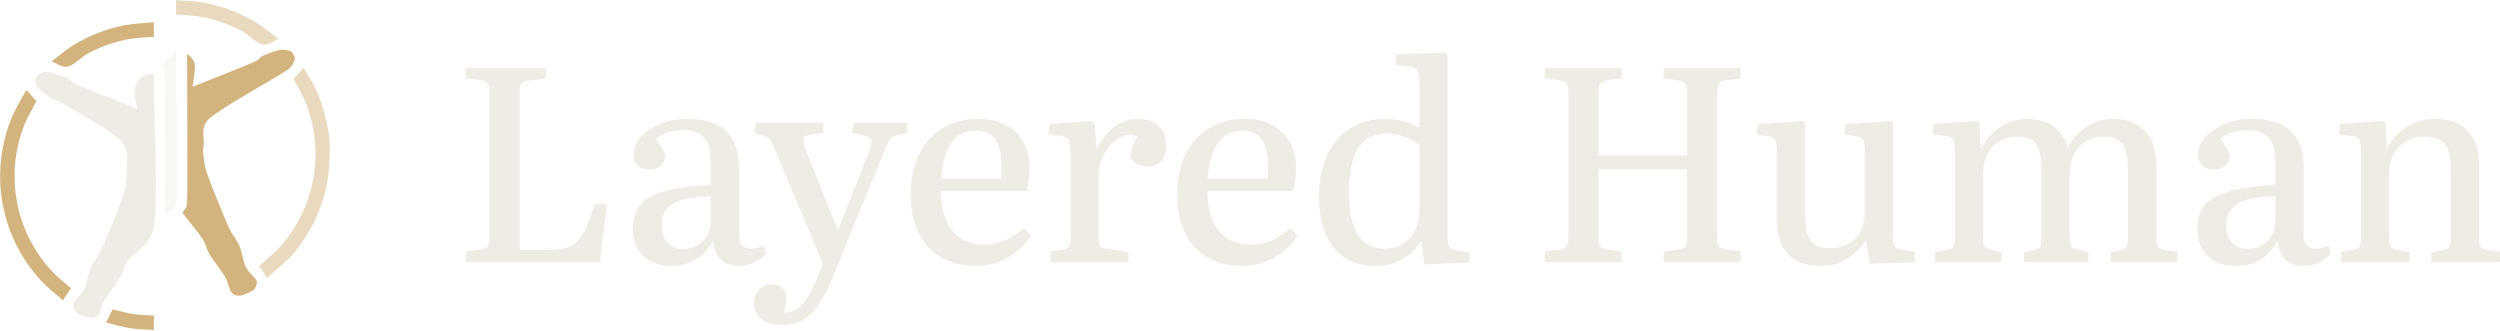
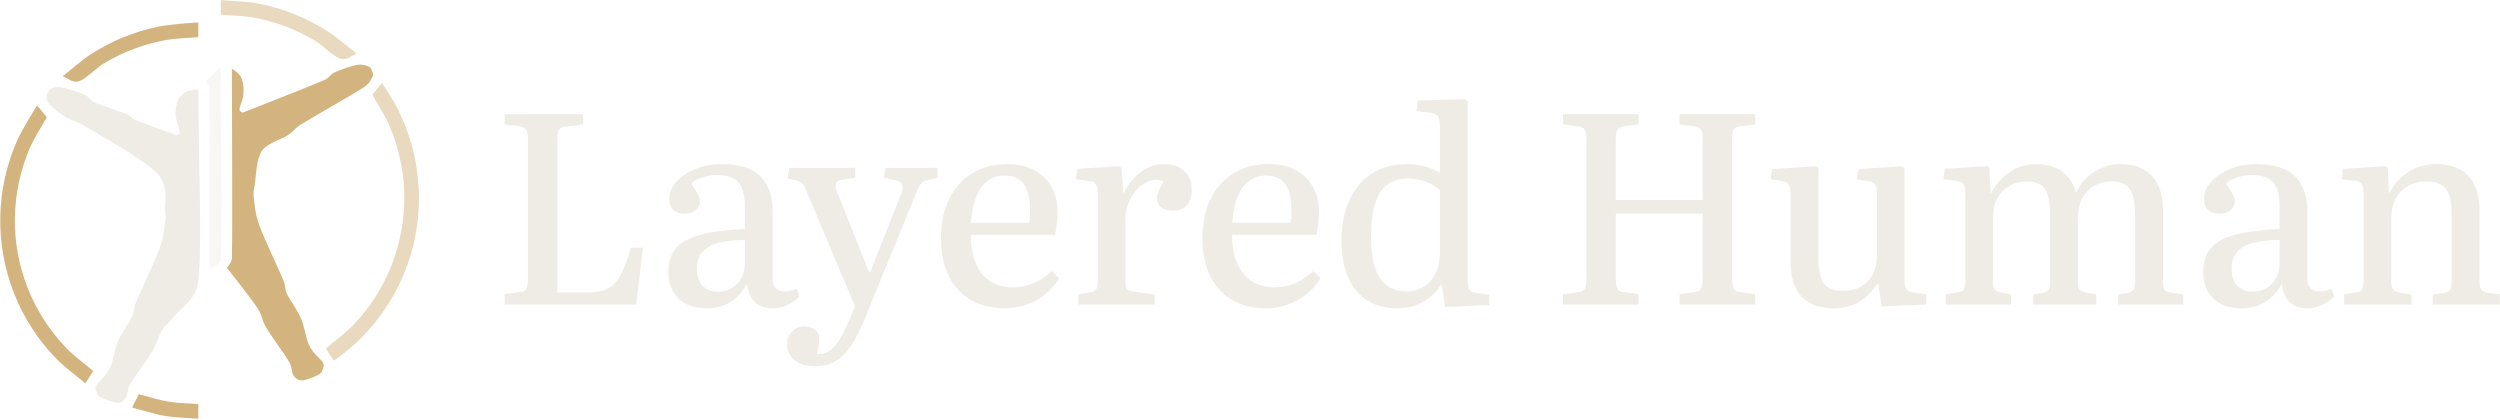
- <svg xmlns="http://www.w3.org/2000/svg" viewBox="-1645 -959 9147 1208" width="309.19" height="40.83">
-   <path fill="#d4b47e" d="M-977.79-180.14C-953.23-148.24-920.71-109.8-904.1-84.44C-888.73-60.85-892.35-51.31-878.48-28.07C-864.69-4.74-834.3 32.37-821.13 55.34C-807.88 78.32-808.05 98.38-799.22 109.6C-790.47 120.82-781.54 123.82-768.11 122.76C-754.77 121.61-728.88 109.51-718.72 103.06C-710.15 97.49-709.18 89.81-707.32 83.71C-705.38 77.61-703.35 73.28-707.32 66.48C-713.77 55.43-735.69 38.38-746.11 17.26C-756.45-3.77-759.1-35.49-769.62-59.97C-780.13-84.35-794.36-96.19-809.2-129.33C-828.64-172.89-871.05-276.98-886.52-321.33C-897.83-353.85-899.42-377.71-901.63-395.56C-903.48-410.49-902.16-413.76-899.77-428.52C-896.41-449.81-914-493.99-881.3-523.33C-830.05-569.27-644.41-668.41-592.19-704.29C-576.46-714.98-571.42-729.38-567.8-738.22C-564.53-746.35-568.15-751.74-570.63-757.39C-573.19-762.96-574.96-768.61-583-771.79C-591.04-774.98-602.7-779.04-618.96-776.39C-635.4-773.74-666.15-762.96-681.7-755.8C-697.25-748.73-696.54-740.52-712.27-733.62C-755.39-714.63-864.43-672.48-940.42-641.91C-937.59-667-931.49-700.13-931.85-717.28C-932.11-730.53-937.5-737.07-942.36-744.58C-947.22-752-954.73-756.24-960.92-762.08C-960.92-579.79-958.09-312.23-960.92-215.21C-961.45-197.54-972.14-191.89-977.79-180.14Z" />
-   <path fill="#efece6" fill-opacity="0.42" d="M-1001.74-771.44L-1054.49-718.6C-1050.42-709.06-1042.65-704.11-1042.38-689.97C-1040.35-599.14-1042.38-345.46-1042.38-173.24C-1028.51-187.2-1002.62-188.44-1000.85-215.21C-994.05-314.88-1001.38-585.97-1001.74-771.44Z" />
-   <path fill="#efece6" d="M-1408.02-576.61C-1365.43-550.36-1239.43-481.53-1201.79-441.95C-1168.92-407.4-1182.96-372.58-1182.08-338.92C-1181.2-305.25-1182.88-283.34-1196.57-239.96C-1211.86-191.45-1254.36-91.51-1273.89-47.95C-1288.73-14.81-1302.96-2.97-1313.47 21.5C-1323.99 45.89-1326.46 76.99-1336.89 98.55C-1347.4 120.11-1372.14 136.11-1376.39 150.69C-1380.63 165.35-1373.47 177.37-1362.25 186.29C-1351.11 195.22-1322.93 204.14-1309.23 204.23C-1295.62 204.32-1287.14 195.93-1280.34 186.74C-1273.53 177.55-1277.42 164.65-1268.59 149.01C-1255.95 126.74-1219.37 78.5-1204.44 53.22C-1190.21 29.01-1194.27 20.53-1178.99-2.97C-1158.58-34.16-1092.57-60.58-1082.23-133.83C-1066.15-248.35-1082.23-504.59-1082.23-689.97C-1094.87-687.23-1109.63-687.5-1120.14-681.76C-1130.57-676.01-1139.58-666.56-1144.97-655.42C-1150.45-644.29-1153.1-630.68-1152.66-614.87C-1152.3-599.05-1145.94-578.64-1142.5-560.53C-1218.57-591.1-1328.67-633.6-1370.82-652.16C-1383.81-657.9-1384.6-665.94-1395.21-671.68C-1405.9-677.43-1421.45-682.37-1434.79-686.44C-1448.05-690.59-1463.42-696.07-1474.91-696.25C-1486.39-696.51-1496.73-693.15-1503.45-687.85C-1510.25-682.46-1514.85-672.3-1515.46-664.08C-1516.08-655.95-1515.2-647.91-1507.16-638.9C-1497.44-628.12-1473.85-609.83-1457.32-599.49C-1440.8-589.07-1429.05-589.6-1408.02-576.61Z" />
-   <path fill="#d4b47e" fill-opacity="0.5" d="M-633.19-821.81C-647.94-832.59-685.85-863.25-714.48-880.21C-743.02-897.09-773.59-911.67-804.69-923.24C-835.89-934.82-868.49-943.74-901.18-949.58C-933.88-955.5-967.63-955.5-1000.85-958.5L-1000.85-905.57C-972.76-903.27-944.39-903.19-916.74-898.59C-889.08-894-861.42-886.93-834.91-877.83C-808.41-868.73-782.6-857.42-757.69-843.9C-732.86-830.38-707.68-801.31-685.76-796.62C-663.85-791.85-646-809.26-626.12-815.62C-628.5-817.74-629.74-819.33-633.19-821.81ZM-438.53-419.86C-438.18-455.91-442.86-473.31-447.54-498.67C-452.14-524.12-458.5-548.24-466.45-572.19C-474.32-596.22-483.68-619.37-494.99-642.52C-506.39-665.67-521.5-688.29-534.75-711.18L-571.07-670.09C-556.49-641.73-539.08-614.16-527.42-585C-515.67-555.84-506.83-525.71-500.74-495.14C-494.64-464.65-491.37-433.02-490.93-401.92C-490.57-370.82-492.96-339.63-498.44-308.52C-503.92-277.33-512.58-245.17-523.97-215.13C-535.37-185.08-549.86-155.57-566.74-128.18C-583.62-100.88-603.41-74.63-625.15-50.95C-646.88-27.27-673.21-7.66-697.25 13.99L-668.27 58.35C-634.78 26.89-597.05-0.94-567.98-36.02C-538.82-71.01-513.28-110.86-493.49-151.95C-473.79-193.04-458.68-237.83-449.49-282.46C-440.3-327.17-438.88-383.81-438.53-419.86Z" />
-   <path fill="#d4b47e" d="M-1092.57-876.94C-1110.86-875.18-1159.46-872.7-1192.07-866.25C-1224.58-859.8-1257.1-850.26-1288.02-838.07C-1318.95-825.96-1349.35-810.76-1377.45-793.44C-1405.63-776.12-1430.46-753.95-1456.88-734.24C-1437-727.88-1419.15-710.47-1397.24-715.16C-1375.32-719.93-1350.23-748.91-1325.31-762.43C-1300.48-776.04-1274.59-787.26-1248.09-796.45C-1221.58-805.55-1194.01-812.53-1166.35-817.21C-1138.7-821.81-1110.24-821.81-1082.23-824.19L-1082.23-877.03C-1085.68-877.03-1087.89-877.47-1092.57-876.94ZM-1553.99-621.14C-1563.18-604-1590.13-559.29-1603.47-526.42C-1616.9-493.64-1627.33-458.82-1634.22-424.1C-1641.11-389.28-1644.73-352.61-1645-317.71C-1645.35-282.81-1642.44-248.97-1636.16-214.68C-1629.89-180.31-1620.08-144.79-1607.36-111.74C-1594.55-78.61-1578.38-46.18-1559.56-16.05C-1540.73 13.99-1518.73 42.8-1494.61 68.78C-1470.49 94.75-1441.42 116.14-1414.82 139.73L-1385.84 95.37C-1409.17 74.52-1434.35 56.05-1455.82 32.72C-1477.29 9.49-1497.62-16.85-1514.67-44.15C-1531.72-71.36-1546.39-100.79-1557.97-130.74C-1569.54-160.78-1578.38-192.42-1584.03-224.05C-1589.77-255.68-1592.34-288.91-1592.07-320.54C-1591.81-352.17-1588.36-383.19-1582.35-413.76C-1576.26-444.24-1567.42-474.46-1555.67-503.62C-1543.92-532.78-1526.51-560.35-1511.93-588.71L-1548.33-629.71C-1550.19-626.88-1551.78-625.29-1553.99-621.14ZM-1248.88 223.32C-1234.13 226.85-1196.04 237.72-1168.21 241.96C-1140.46 246.11-1110.86 246.38-1082.23 248.5L-1082.23 195.66C-1108.21 193.63-1134.99 193.45-1160.17 189.65C-1185.35 185.85-1208.94 178.34-1233.33 172.69L-1257.1 220.67C-1254.36 221.55-1252.68 222.35-1248.88 223.32Z" />
+ <svg xmlns="http://www.w3.org/2000/svg" viewBox="-1823 -1136 9325 1563" width="315.21" height="52.83">
+   <path fill="#d4b47e" d="M-972.39-131.25C-953.75-106.39-887.74-24.56-863.94 11.67C-843.54 42.86-849.05 54.23-830.17 86.35C-810.24 120.12-761.35 184.84-744.35 214.73C-732.28 235.84-736.26 254.24-727.94 265.5C-719.62 276.87-710.24 283.55-694.41 282.73C-678.58 281.79-645.75 268.08-632.97 260.46C-622.07 253.89-620.43 244.16-618.08 236.77C-615.86 229.27-614.1 223.99-619.02 216.02C-627.58 202.3-655.48 181.9-669.08 154.59C-682.68 127.15-686.44 84.24-700.5 51.77C-714.46 19.29-742.36-17.17-753.15-40.38C-762.41-60.55-756.78-67.12-765.1-87.75C-782.34-130.31-837.68-244.5-856.2-296.2C-872.15-340.52-873.67-373-876.48-397.85C-878.95-419.54-876.84-424.23-873.2-445.8C-868.28-474.88-867.69-541.12-847.06-572.19C-826.3-603.26-773.43-615.45-749.16-631.98C-725.71-647.93-724.89-656.37-700.97-671.49C-653.37-701.51-508-782.4-463.44-812.3C-445.04-824.61-438.24-840.9-433.66-850.87C-429.56-859.78-433.31-865.88-435.89-872.21C-438.47-878.54-440.23-885.34-449.26-888.74C-458.75-892.37-473.06-897.18-492.4-893.66C-513.15-890.03-553.37-876.19-573.53-866.81C-593.7-857.55-592.88-846.53-613.51-837.5C-671.08-812.3-817.28-756.02-919.16-715.34C-922.79-719.56-930.41-720.5-929.95-728C-929.36-738.67-917.87-762.24-915.76-779C-913.77-795.65-914.82-814.88-917.52-828.24C-920.21-841.61-925.14-850.75-931.94-859.31C-938.74-867.87-949.52-872.91-958.32-879.71C-958.32-644.17-955.39-296.79-958.32-172.98C-958.79-154.81-974.03-144.26-976.37-137.34C-977.43-134.18-974.38-133.83-972.39-131.25Z" />
+   <path fill="#efece6" fill-opacity="0.42" d="M-1000.64-887.1L-1055.04-832.82C-1050.82-822.85-1042.61-817.81-1042.38-803.15C-1040.27-685.91-1042.38-354-1042.38-129.49C-1028.08-144.03-1000.99-145.31-999.47-172.98C-992.55-299.25-1000.29-649.1-1000.64-887.1Z" />
+   <path fill="#efece6" d="M-1511.58-668.33C-1454.95-633.39-1286.83-542.29-1236.06-488.13C-1190.22-439.12-1212.03-373.11-1207.22-343.33C-1204.76-328.21-1204.88-324.81-1207.1-309.69C-1210.39-287.76-1211.44-254.7-1226.8-212.14C-1245.32-161.14-1300.78-46.36-1317.9-3.69C-1326.22 16.83-1320.59 23.51-1329.97 43.56C-1340.76 66.89-1368.54 103.24-1382.61 135.71C-1396.56 168.19-1400.08 210.51-1413.92 238.41C-1427.63 266.2-1456.59 288.71-1464.92 302.9C-1469.72 310.87-1466.56 316.5-1463.98 323.41C-1461.52 330.33-1459.99 339.01-1449.79 344.63C-1436.78 351.79-1401.61 366.21-1385.43 366.56C-1369.36 367.03-1361.04 358.23-1353.18 346.98C-1345.45 335.61-1350.02 318.61-1338.65 298.79C-1322 269.25-1272.87 204.18-1252.94 170.3C-1233.95 138.29-1232.08 116.48-1219.06 95.73C-1206.05 74.86-1193.03 70.06-1175.1 45.55C-1152.47 14.84-1091.5-15.41-1083.53-88.92C-1068.29-230.43-1083.53-565.04-1083.53-803.15C-1098.77-799.87-1116.83-800.22-1129.37-793.42C-1142.03-786.62-1152.7-776.19-1159.27-762.12C-1165.72-747.93-1169.47-728.94-1168.53-708.89C-1167.48-688.84-1153.99-654.49-1153.17-641.6C-1152.7-635.03-1159.97-634.68-1163.25-631.28C-1216.6-650.97-1292.22-677.35-1323.17-690.37C-1336.65-696.11-1335.6-703.73-1349.08-709.48C-1373.47-720.03-1443.93-741.84-1469.61-753.56C-1487.07-761.53-1488.72-772.2-1502.78-779.82C-1516.85-787.33-1537.02-793.66-1554.02-798.93C-1570.9-804.09-1590.36-811.01-1604.43-811.36C-1618.5-811.71-1630.81-807.61-1638.43-800.93C-1646.05-794.24-1650.62-781.11-1649.92-771.38C-1649.34-761.65-1645.23-752.86-1634.68-742.31C-1622.25-730.11-1596.46-710.42-1576.06-698.11C-1555.54-685.8-1539.01-685.33-1511.58-668.33Z" />
+   <path fill="#d4b47e" fill-opacity="0.5" d="M-499.91-941.5C-519.02-956.27-569.78-999.88-608-1023.68C-646.22-1047.6-687.37-1068.35-729.35-1084.77C-771.32-1101.3-814.81-1114.08-859.84-1122.63C-904.86-1131.19-952.92-1131.54-999.47-1136L-999.47-1081.37C-959.14-1077.73-918.1-1077.73-878.36-1070.58C-838.61-1063.43-798.87-1052.52-761.12-1038.46C-723.25-1024.39-685.62-1006.33-651.26-986.17C-616.91-965.88-581.27-925.67-554.89-917.23C-528.51-908.67-513.74-929.19-493.22-935.28C-495.45-937.28-496.62-938.92-499.91-941.5ZM-261.2-428.69C-262.96-462.57-267.3-501.96-273.87-536.66C-280.43-571.49-289.11-603.96-300.71-637.37C-312.32-670.79-327.33-705.73-343.62-737.26C-359.8-768.8-379.97-796.82-398.26-826.6L-434.37-782.99C-413.15-744.18-387.82-706.66-370.47-666.57C-353.24-626.59-340.11-584.97-330.84-542.88C-321.7-500.67-316.31-457.64-315.37-413.8C-314.43-369.95-317.6-323.87-325.22-280.02C-332.84-236.18-345.03-192.21-360.98-150.71C-377.04-109.2-397.55-68.52-421.35-30.89C-445.15 6.75-472.82 42.39-503.89 74.86C-534.96 107.34-573.06 134.3-607.65 164.08L-577.87 209.93C-554.19 191.17-529.57 174.28-506.59 153.53C-483.61 132.9-460.16 108.98-440 85.65C-419.71 62.32-402.13 39.34-385.13 13.55C-368.01-12.25-351.48-40.5-337.41-68.76C-323.34-97.13-310.91-127.38-300.71-156.57C-290.63-185.76-282.78-214.49-276.56-243.91C-270.35-273.46-265.78-302.77-263.31-333.6C-260.73-364.44-259.44-394.92-261.2-428.69Z" />
+   <path fill="#d4b47e" d="M-1097.13-1051.82C-1121.87-1049.24-1187.99-1045.84-1232.19-1036.81C-1276.27-1027.79-1320.36-1014.42-1362.1-997.42C-1403.83-980.42-1444.75-959.2-1482.74-934.81C-1520.6-910.43-1554.14-879.13-1589.89-851.22C-1569.26-845.24-1554.49-824.73-1528.23-833.17C-1501.85-841.61-1466.09-881.94-1431.74-902.1C-1397.38-922.27-1359.87-940.33-1322-954.39C-1284.13-968.46-1244.39-979.37-1204.64-986.52C-1164.9-993.67-1123.86-993.67-1083.53-997.3L-1083.53-1051.94C-1088.1-1051.94-1091.03-1052.41-1097.13-1051.82ZM-1690.25-734.8C-1703.03-712.41-1741.72-652.38-1760.95-608.3C-1780.18-564.22-1795.3-517.44-1805.5-470.42C-1815.7-423.53-1821.44-374.64-1822.38-326.57C-1823.2-278.5-1819.33-229.49-1810.78-182.13C-1802.33-134.88-1788.85-87.51-1771.38-42.85C-1753.8 1.94-1731.4 45.79-1705.38 86.24C-1679.47 126.68-1648.98 165.26-1615.57 199.84C-1582.16 234.43-1541.94 262.57-1505.13 293.87L-1475.35 248.15C-1509 219.42-1545.58 193.86-1576.29 161.97C-1606.89 130.08-1635.38 94.09-1659.42 56.69C-1683.45 19.29-1704.2-21.39-1720.5-62.78C-1736.8-104.16-1749.22-148.71-1757.08-191.86C-1764.93-234.89-1768.45-277.56-1767.87-321.41C-1767.16-365.14-1762.24-411.22-1753.09-454.71C-1743.83-498.21-1729.88-541.94-1712.53-582.62C-1695.18-623.31-1669.97-660.12-1648.63-698.93L-1684.74-742.54C-1686.62-739.96-1688.14-738.55-1690.25-734.8ZM-1319.65 387.31C-1298.79 392.7-1244.74 409.47-1205.34 415.92C-1166.07 422.37-1124.1 422.6-1083.53 426L-1083.53 371.37C-1121.17 368.2-1159.39 368.2-1196.43 361.99C-1233.36 355.89-1269.01 343.58-1305.35 334.43L-1330.67 383.44C-1327.04 384.73-1324.81 385.9-1319.65 387.31Z" />
  <path fill="#efece6" d="M59 0V-39L115 -46Q134 -48 140 -58.5Q146 -69 146 -97V-618Q146 -643 139.5 -653Q133 -663 113 -665L59 -672V-710H352V-672L288 -664Q269 -662 262.5 -653.5Q256 -645 256 -618V-45H367Q402 -45 426 -52Q450 -59 468 -77.5Q486 -96 500.5 -128Q515 -160 530 -212H575L550 0ZM811 14Q746 14 708 -22.5Q670 -59 670 -121Q670 -175 697 -208.5Q724 -242 787 -259.5Q850 -277 955 -282V-368Q955 -408 944.5 -433.5Q934 -459 911.5 -471Q889 -483 853 -483Q824 -483 796 -474Q768 -465 755 -451Q767 -434 774.5 -421.5Q782 -409 785 -400.5Q788 -392 788 -385Q788 -366 772.5 -352.5Q757 -339 731 -339Q703 -339 688 -353.5Q673 -368 673 -393Q673 -428 699.5 -457.5Q726 -487 770.5 -505.5Q815 -524 867 -524Q932 -524 974.5 -504.5Q1017 -485 1038 -444.5Q1059 -404 1059 -342V-96Q1059 -72 1070.5 -60.5Q1082 -49 1102 -49Q1114 -49 1125 -51.5Q1136 -54 1150 -59L1158 -29Q1138 -9 1111.5 2.5Q1085 14 1061 14Q1016 14 992.5 -9Q969 -32 963 -77Q946 -46 923.5 -26Q901 -6 873.5 4Q846 14 811 14ZM855 -48Q884 -48 906.5 -61.5Q929 -75 942 -98.5Q955 -122 955 -152V-241Q893 -240 853.5 -229Q814 -218 795 -194.5Q776 -171 776 -133Q776 -93 797 -70.5Q818 -48 855 -48ZM1217 230Q1169 230 1141 208Q1113 186 1113 149Q1113 121 1130.5 101.5Q1148 82 1177 82Q1202 82 1216.5 93.5Q1231 105 1232 123Q1233 131 1231 145.5Q1229 160 1224 184Q1246 186 1265 176.5Q1284 167 1303.5 138.5Q1323 110 1346 55L1366 6L1190 -411Q1179 -441 1171 -450Q1163 -459 1148 -463L1114 -471L1121 -510H1367V-473L1320 -466Q1302 -464 1296 -453.5Q1290 -443 1301 -416L1418 -122H1423L1537 -410Q1547 -435 1541.5 -447.5Q1536 -460 1513 -464L1473 -473L1480 -510H1674V-472L1639 -465Q1622 -461 1613.5 -452Q1605 -443 1592 -411L1406 45Q1384 99 1363.5 134.5Q1343 170 1320.5 191Q1298 212 1273 221Q1248 230 1217 230ZM1925 14Q1852 14 1798.5 -17Q1745 -48 1716 -106.5Q1687 -165 1687 -246Q1687 -333 1718 -395Q1749 -457 1805 -490.5Q1861 -524 1935 -524Q1991 -524 2033.5 -502Q2076 -480 2099 -439Q2122 -398 2122 -344Q2122 -324 2119.5 -303Q2117 -282 2112 -260H1798Q1798 -195 1817.5 -151.5Q1837 -108 1872 -86Q1907 -64 1954 -64Q1995 -64 2031.5 -79Q2068 -94 2101 -125L2128 -97Q2092 -43 2039 -14.5Q1986 14 1925 14ZM1798 -305H2016Q2018 -315 2018.5 -326.5Q2019 -338 2019 -352Q2019 -419 1995.5 -450Q1972 -481 1925 -481Q1888 -481 1861.5 -462Q1835 -443 1819 -404Q1803 -365 1798 -305ZM2199 0V-38L2246 -46Q2262 -49 2267 -58.5Q2272 -68 2272 -94V-399Q2272 -434 2266 -446.5Q2260 -459 2238 -461L2190 -467L2195 -506L2349 -516L2360 -510L2367 -416H2369Q2395 -468 2434 -496Q2473 -524 2517 -524Q2566 -524 2594 -498Q2622 -472 2622 -429Q2622 -405 2614.5 -387Q2607 -369 2591.5 -359.5Q2576 -350 2553 -350Q2523 -350 2507.5 -363Q2492 -376 2492 -396Q2492 -404 2495 -413Q2498 -422 2503.5 -434Q2509 -446 2518 -460Q2494 -470 2469 -462.5Q2444 -455 2423 -434.5Q2402 -414 2388.5 -384Q2375 -354 2375 -319V-92Q2375 -68 2379.5 -59.5Q2384 -51 2401 -49L2484 -37V0ZM2900 14Q2827 14 2773.5 -17Q2720 -48 2691 -106.5Q2662 -165 2662 -246Q2662 -333 2693 -395Q2724 -457 2780 -490.5Q2836 -524 2910 -524Q2966 -524 3008.5 -502Q3051 -480 3074 -439Q3097 -398 3097 -344Q3097 -324 3094.5 -303Q3092 -282 3087 -260H2773Q2773 -195 2792.5 -151.5Q2812 -108 2847 -86Q2882 -64 2929 -64Q2970 -64 3006.5 -79Q3043 -94 3076 -125L3103 -97Q3067 -43 3014 -14.5Q2961 14 2900 14ZM2773 -305H2991Q2993 -315 2993.5 -326.5Q2994 -338 2994 -352Q2994 -419 2970.5 -450Q2947 -481 2900 -481Q2863 -481 2836.5 -462Q2810 -443 2794 -404Q2778 -365 2773 -305ZM3388 14Q3323 14 3276.5 -15.5Q3230 -45 3205.5 -101.5Q3181 -158 3181 -239Q3181 -327 3211 -391Q3241 -455 3295.5 -489.5Q3350 -524 3426 -524Q3460 -524 3492.5 -515Q3525 -506 3548 -491V-658Q3548 -692 3540.5 -702.5Q3533 -713 3506 -716L3461 -722L3465 -761L3642 -766L3652 -757V-88Q3652 -64 3658.5 -55Q3665 -46 3685 -43L3732 -36V2L3567 9L3555 -74H3552Q3533 -44 3508 -25Q3483 -6 3453.5 4Q3424 14 3388 14ZM3421 -49Q3459 -49 3487.5 -66.5Q3516 -84 3532 -116.5Q3548 -149 3548 -193V-428Q3524 -448 3492.5 -459Q3461 -470 3427 -470Q3381 -470 3351 -447Q3321 -424 3306 -375.5Q3291 -327 3291 -251Q3291 -183 3306 -138Q3321 -93 3350 -71Q3379 -49 3421 -49ZM4007 0V-39L4063 -46Q4082 -48 4088 -58.5Q4094 -69 4094 -97V-618Q4094 -643 4087.5 -653Q4081 -663 4061 -665L4007 -672V-710H4289V-672L4234 -665Q4216 -662 4210 -652Q4204 -642 4204 -614V-390H4528V-618Q4528 -643 4521.5 -652.5Q4515 -662 4495 -665L4442 -672V-710H4724V-672L4669 -665Q4650 -663 4644 -652.5Q4638 -642 4638 -614V-93Q4638 -68 4644.5 -58Q4651 -48 4671 -46L4724 -39V0H4442V-39L4497 -46Q4516 -48 4522 -58.5Q4528 -69 4528 -97V-339H4204V-93Q4204 -67 4210.5 -57.5Q4217 -48 4236 -46L4289 -39V0ZM5016 14Q4938 14 4897 -29.5Q4856 -73 4856 -158V-400Q4856 -435 4850 -446.5Q4844 -458 4822 -461L4782 -467L4787 -505L4949 -516L4960 -510V-177Q4960 -131 4968.5 -103Q4977 -75 4997 -63Q5017 -51 5051 -51Q5090 -51 5118.5 -67Q5147 -83 5162.5 -113Q5178 -143 5178 -184V-400Q5178 -435 5172.5 -446.5Q5167 -458 5144 -461L5103 -467L5109 -505L5271 -516L5281 -510V-91Q5281 -67 5287.5 -57.5Q5294 -48 5313 -45L5362 -38V0L5196 7L5183 -78H5181Q5158 -45 5133 -25Q5108 -5 5079.5 4.5Q5051 14 5016 14ZM5435 0V-38L5482 -46Q5498 -48 5503 -57.5Q5508 -67 5508 -93V-400Q5508 -435 5502 -447Q5496 -459 5474 -462L5426 -467L5431 -506L5588 -516L5598 -510L5602 -417H5605Q5622 -450 5648 -474Q5674 -498 5705.5 -511Q5737 -524 5771 -524Q5829 -524 5867.5 -497Q5906 -470 5921 -417Q5943 -466 5989 -495Q6035 -524 6088 -524Q6138 -524 6173.5 -503.5Q6209 -483 6227 -445Q6245 -407 6245 -352V-86Q6245 -64 6251 -55.5Q6257 -47 6276 -44L6321 -38V0H6078V-37L6112 -43Q6130 -47 6135.5 -55Q6141 -63 6141 -86V-334Q6141 -380 6132.5 -407.5Q6124 -435 6104.5 -447Q6085 -459 6052 -459Q6016 -459 5988 -442.5Q5960 -426 5944 -396Q5928 -366 5928 -325V-89Q5928 -68 5932 -59Q5936 -50 5952 -46L5996 -37V0H5761V-37L5795 -43Q5813 -47 5818.5 -55Q5824 -63 5824 -86V-334Q5824 -381 5815.5 -408.5Q5807 -436 5788 -447.5Q5769 -459 5736 -459Q5700 -459 5671.5 -442Q5643 -425 5627 -395Q5611 -365 5611 -323V-89Q5611 -66 5616 -58Q5621 -50 5636 -46L5678 -37V0ZM6536 14Q6471 14 6433 -22.5Q6395 -59 6395 -121Q6395 -175 6422 -208.5Q6449 -242 6512 -259.5Q6575 -277 6680 -282V-368Q6680 -408 6669.5 -433.5Q6659 -459 6636.5 -471Q6614 -483 6578 -483Q6549 -483 6521 -474Q6493 -465 6480 -451Q6492 -434 6499.5 -421.5Q6507 -409 6510 -400.5Q6513 -392 6513 -385Q6513 -366 6497.5 -352.5Q6482 -339 6456 -339Q6428 -339 6413 -353.5Q6398 -368 6398 -393Q6398 -428 6424.5 -457.5Q6451 -487 6495.5 -505.5Q6540 -524 6592 -524Q6657 -524 6699.5 -504.5Q6742 -485 6763 -444.5Q6784 -404 6784 -342V-96Q6784 -72 6795.5 -60.5Q6807 -49 6827 -49Q6839 -49 6850 -51.5Q6861 -54 6875 -59L6883 -29Q6863 -9 6836.5 2.5Q6810 14 6786 14Q6741 14 6717.5 -9Q6694 -32 6688 -77Q6671 -46 6648.5 -26Q6626 -6 6598.5 4Q6571 14 6536 14ZM6580 -48Q6609 -48 6631.5 -61.5Q6654 -75 6667 -98.5Q6680 -122 6680 -152V-241Q6618 -240 6578.5 -229Q6539 -218 6520 -194.5Q6501 -171 6501 -133Q6501 -93 6522 -70.5Q6543 -48 6580 -48ZM6921 0V-38L6968 -46Q6984 -48 6989 -57.5Q6994 -67 6994 -93V-400Q6994 -435 6988 -447Q6982 -459 6960 -462L6912 -467L6917 -506L7074 -516L7084 -510L7088 -417H7091Q7116 -468 7163 -496Q7210 -524 7264 -524Q7317 -524 7353 -504Q7389 -484 7407.5 -446Q7426 -408 7426 -352V-86Q7426 -64 7432 -55.5Q7438 -47 7457 -44L7502 -38V0H7251V-37L7293 -43Q7311 -47 7316.5 -55Q7322 -63 7322 -86V-333Q7322 -379 7313.5 -406.5Q7305 -434 7284 -446.5Q7263 -459 7227 -459Q7189 -459 7159.5 -442.5Q7130 -426 7113.5 -395Q7097 -364 7097 -323V-89Q7097 -67 7102 -58Q7107 -49 7122 -46L7172 -37V0Z" />
</svg>
